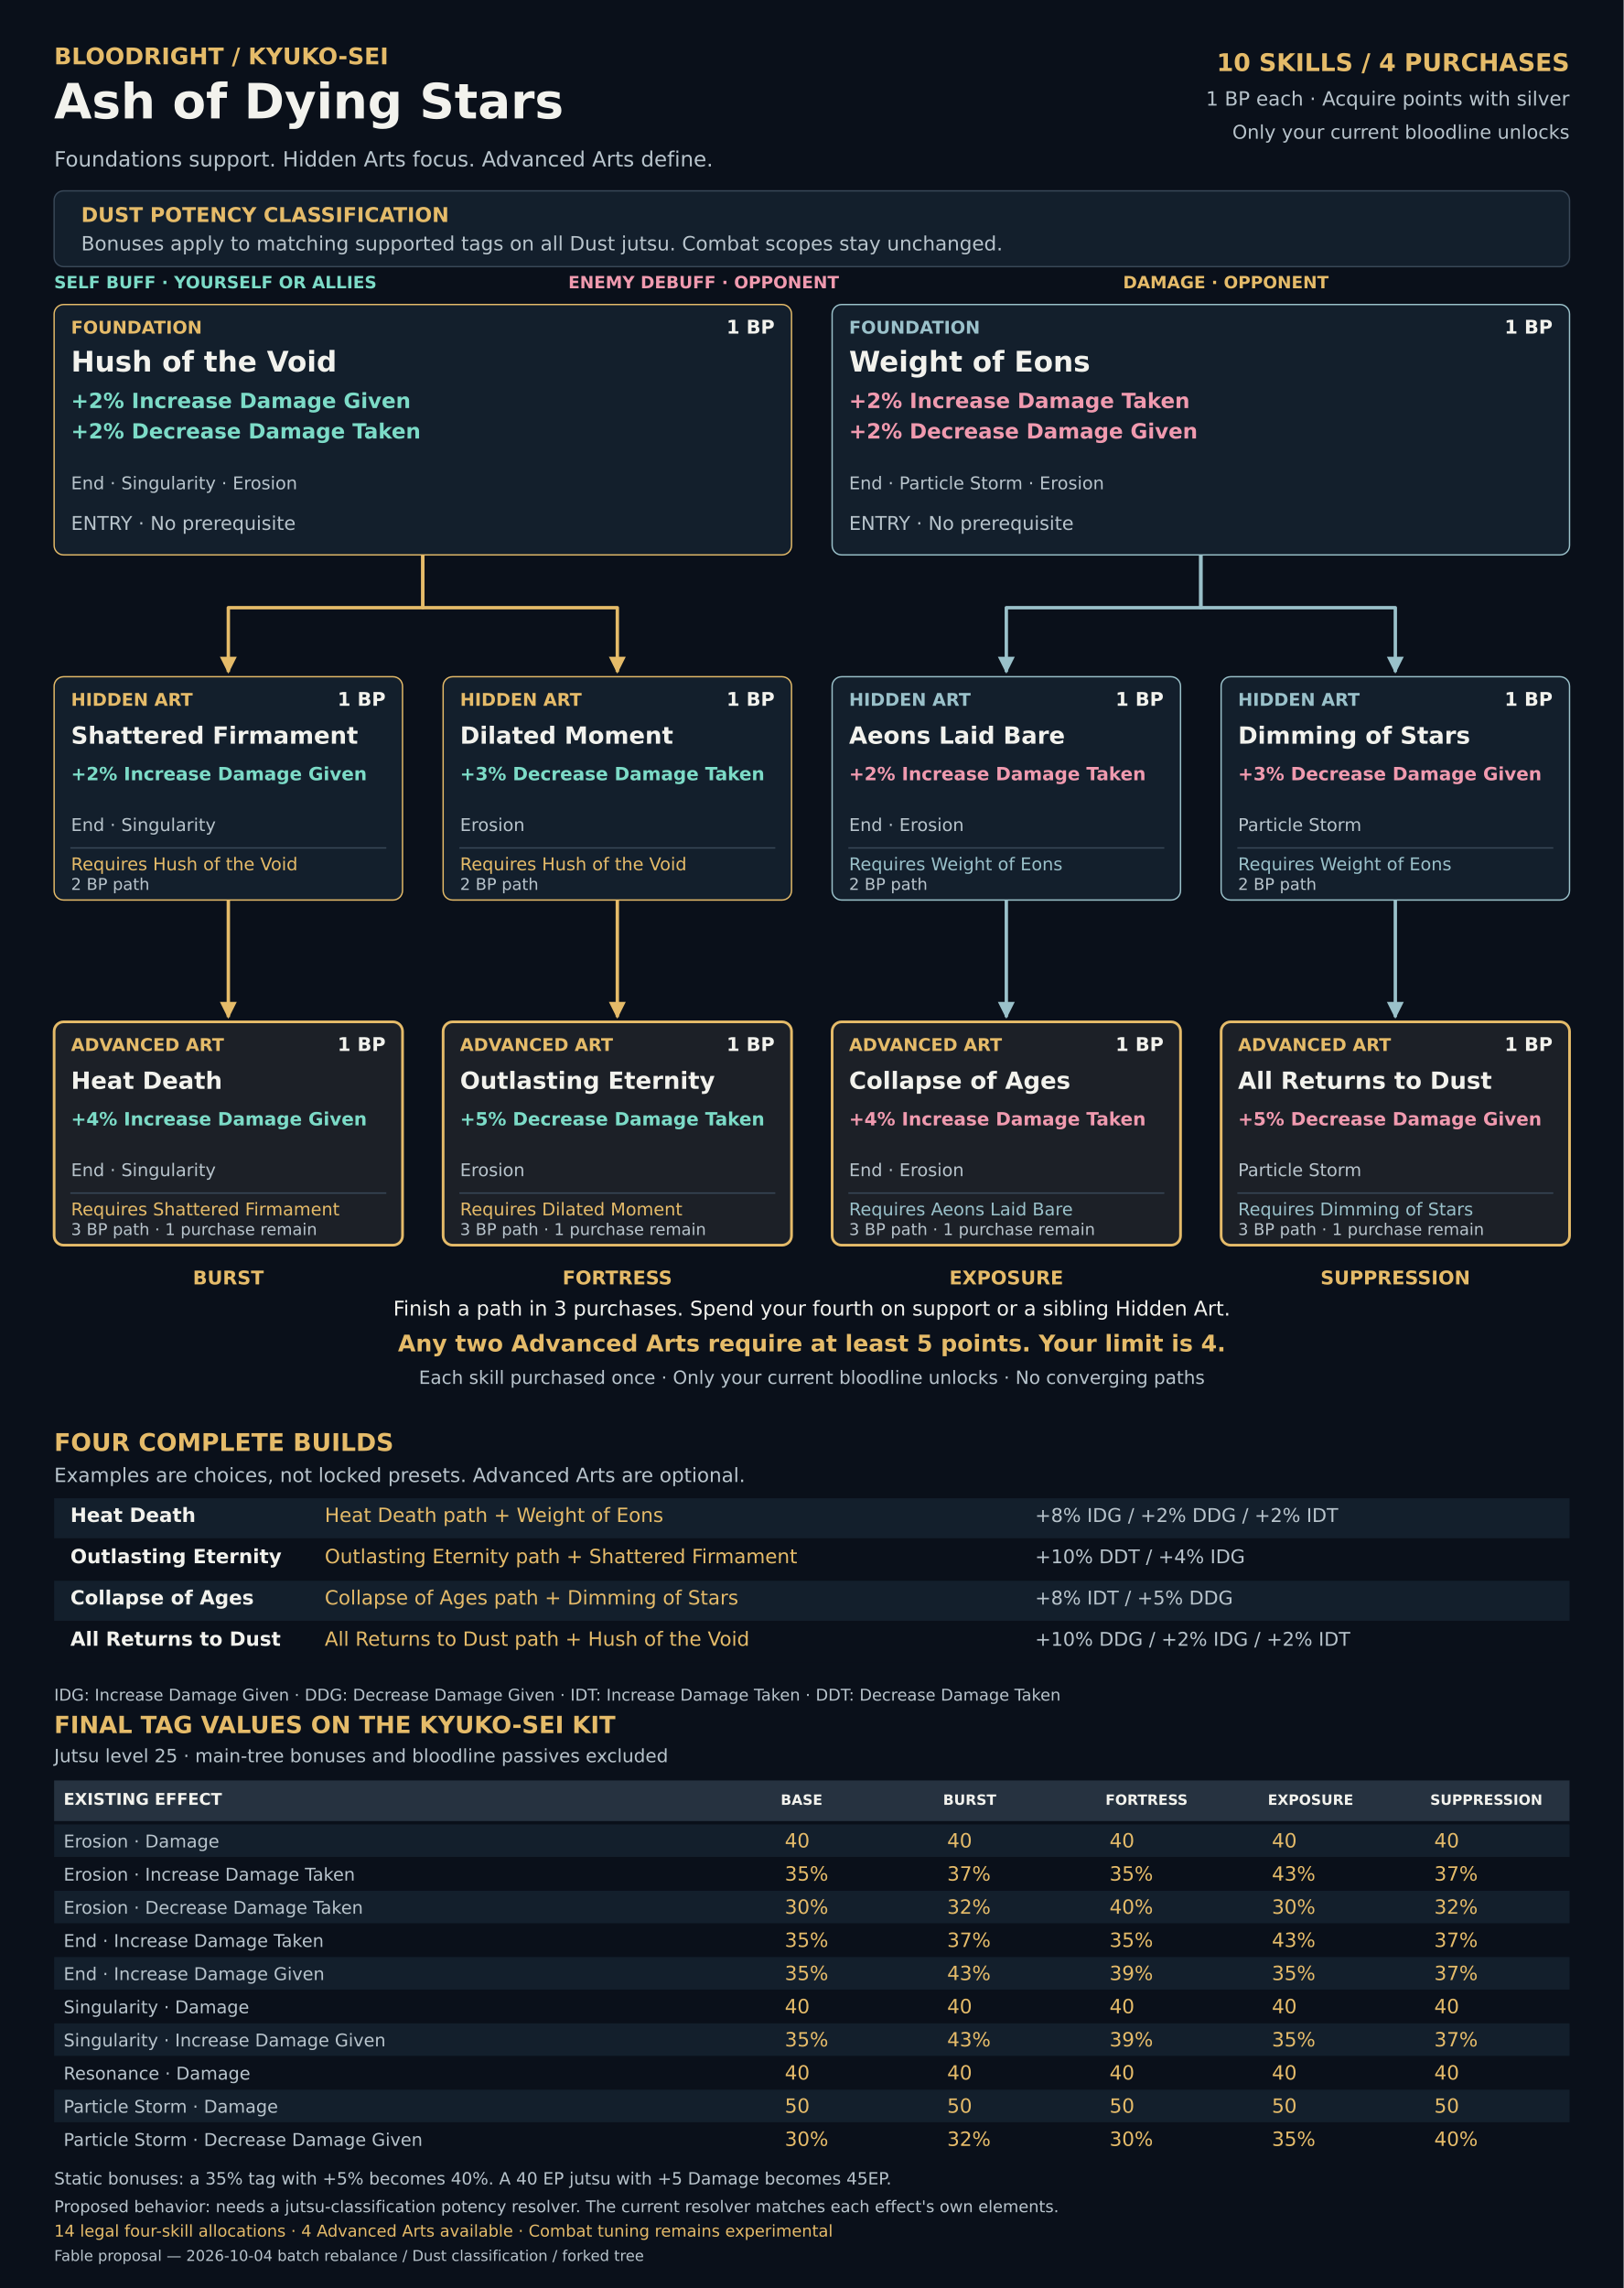
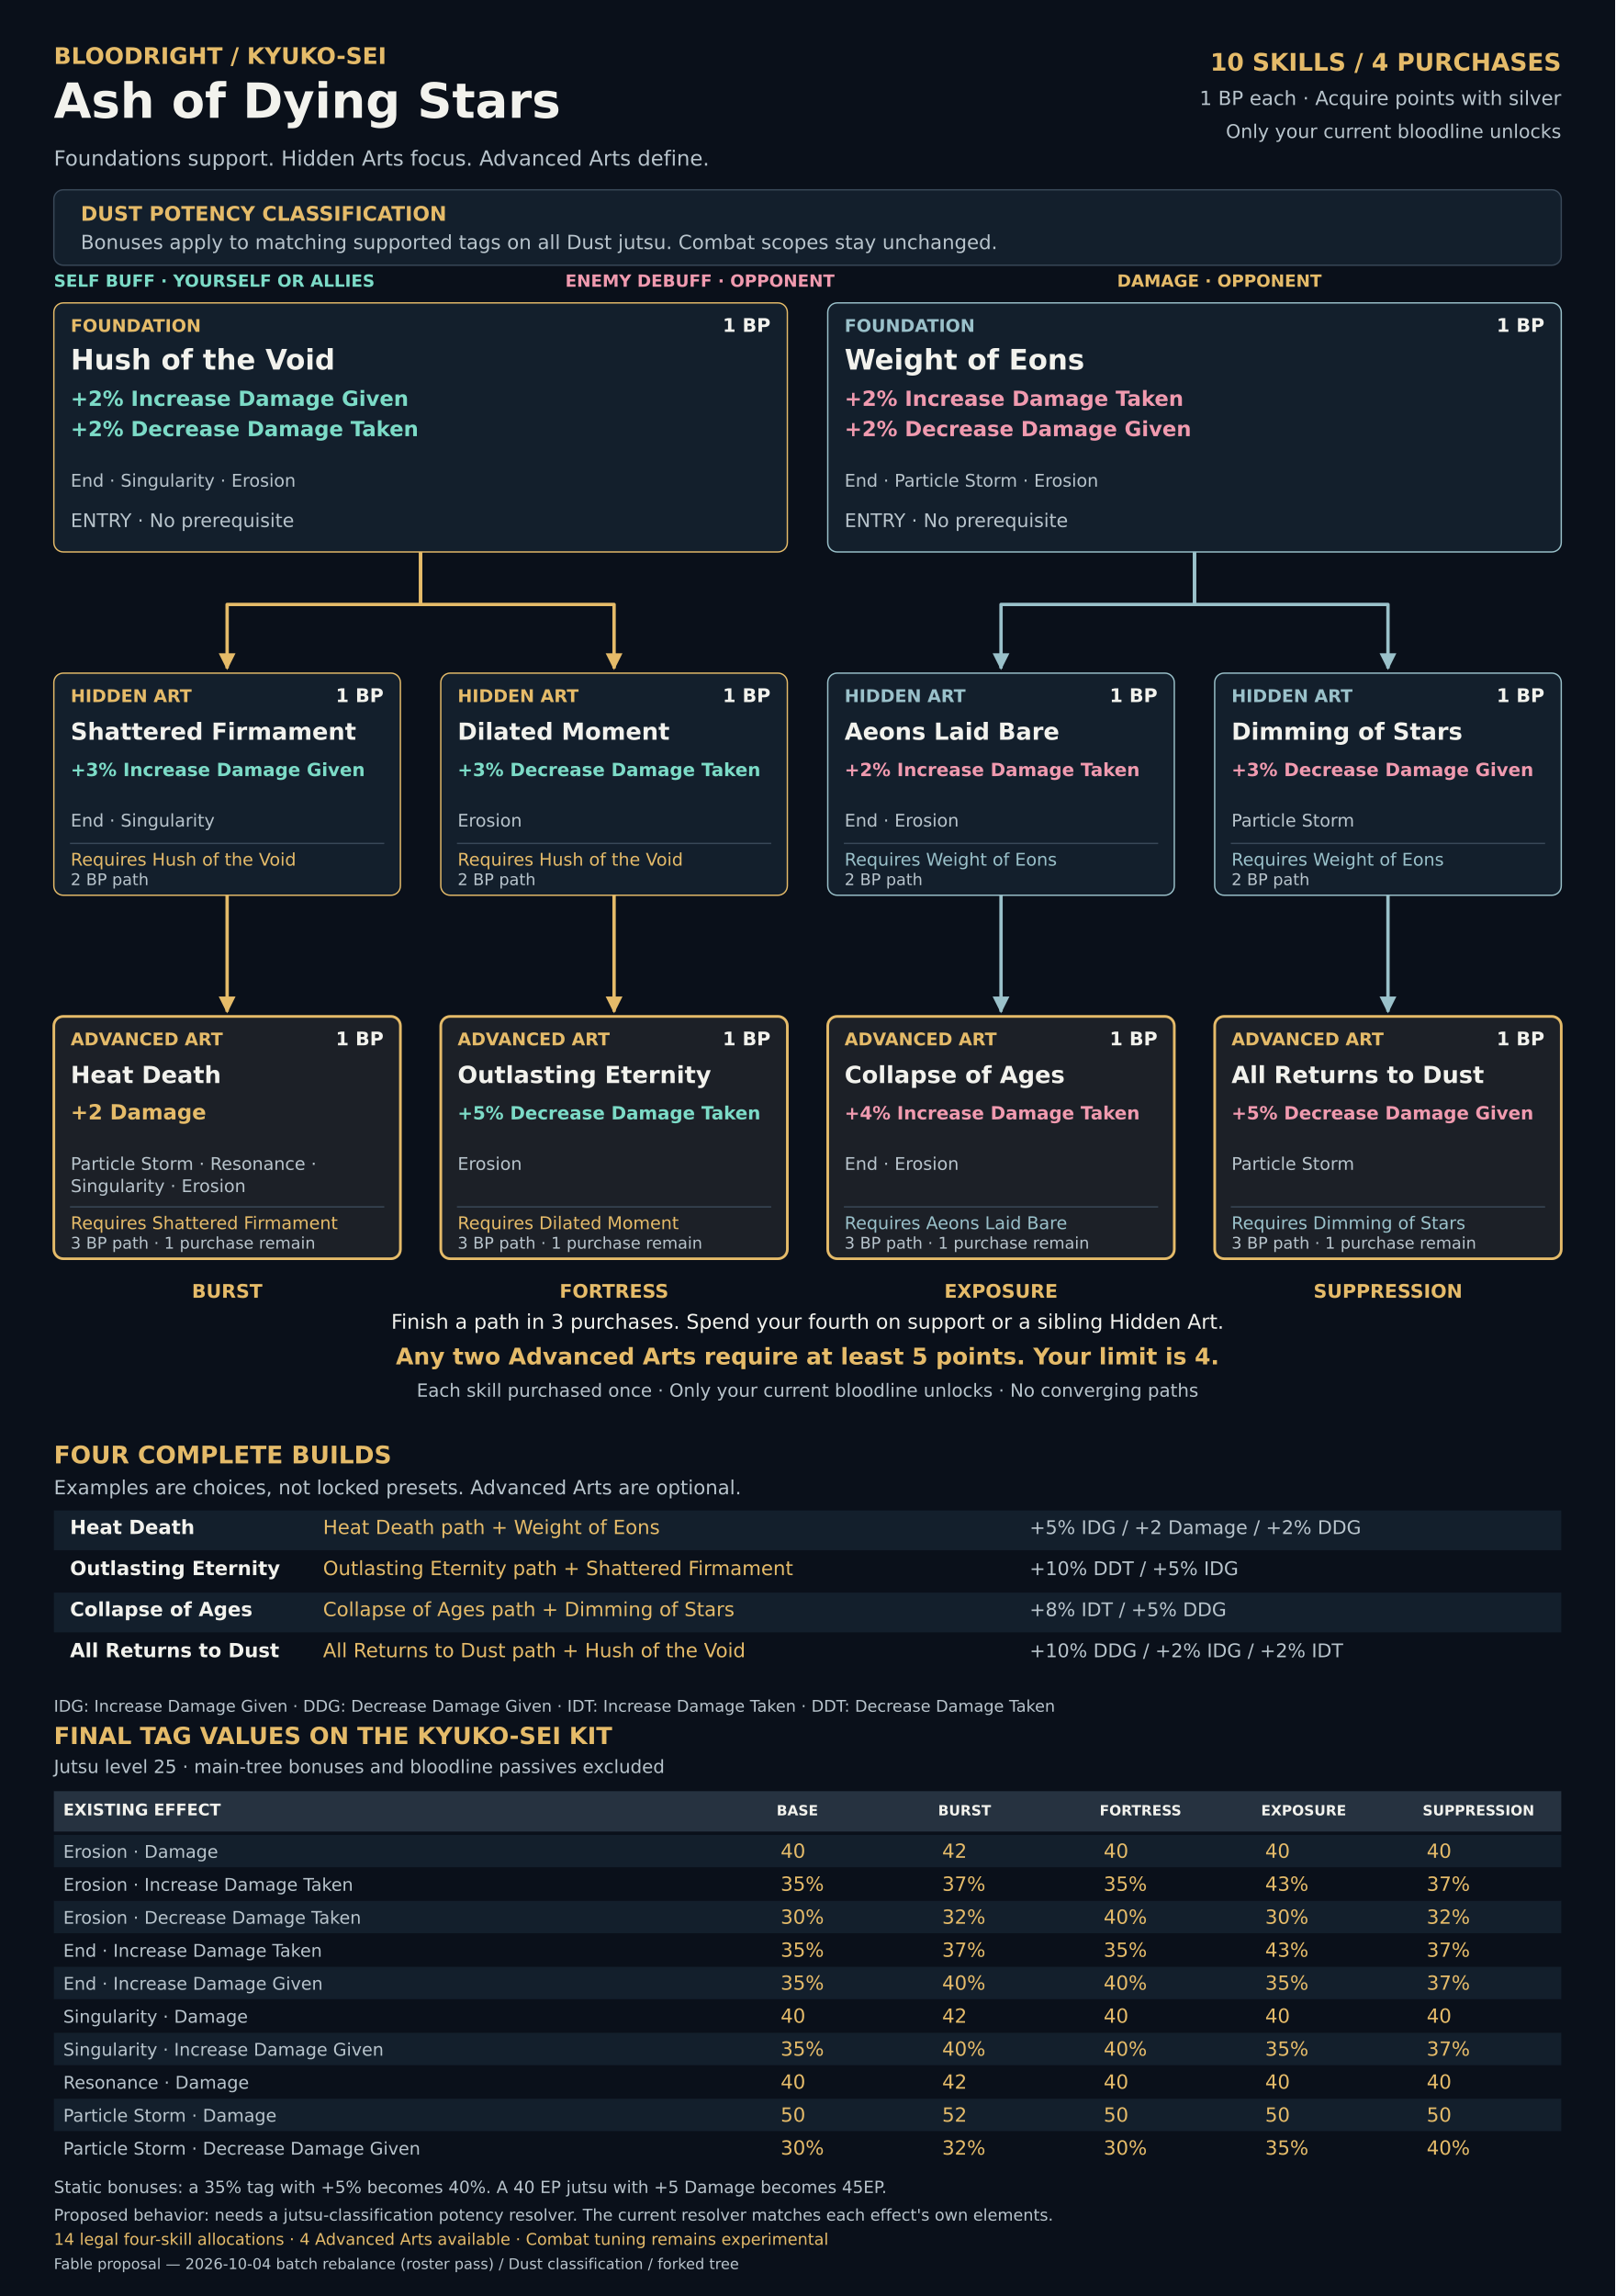
- <svg xmlns="http://www.w3.org/2000/svg" width="2400" height="3381" viewBox="0 0 2400 3381" role="img" aria-labelledby="title desc">
+ <svg xmlns="http://www.w3.org/2000/svg" width="2400" height="3411" viewBox="0 0 2400 3411" role="img" aria-labelledby="title desc">
  <defs>
    <marker id="arrow-0" viewBox="0 0 10 10" refX="9" refY="5" markerWidth="5" markerHeight="5" orient="auto">
      <path d="M0 0L10 5L0 10Z" fill="#e5bb69" />
    </marker>
    <marker id="arrow-1" viewBox="0 0 10 10" refX="9" refY="5" markerWidth="5" markerHeight="5" orient="auto">
      <path d="M0 0L10 5L0 10Z" fill="#9ac1ca" />
    </marker>
    <marker id="arrow-2" viewBox="0 0 10 10" refX="9" refY="5" markerWidth="5" markerHeight="5" orient="auto">
      <path d="M0 0L10 5L0 10Z" fill="#b8d98d" />
    </marker>
    <marker id="arrow-3" viewBox="0 0 10 10" refX="9" refY="5" markerWidth="5" markerHeight="5" orient="auto">
      <path d="M0 0L10 5L0 10Z" fill="#d9a6e0" />
    </marker>
  </defs>
  <g font-family="DejaVu Sans, sans-serif">
-     <rect x="0" y="0" width="2400" height="3381" rx="0" fill="#0a101a" />
+     <rect x="0" y="0" width="2400" height="3411" rx="0" fill="#0a101a" />
    <text x="80" y="95" font-size="34" font-weight="700" fill="#e5bb69" text-anchor="start">BLOODRIGHT / KYUKO-SEI</text>
    <text x="80" y="175" font-size="72" font-weight="700" fill="#f2f2ed" text-anchor="start">Ash of Dying Stars</text>
    <text x="80" y="246" font-size="31" font-weight="400" fill="#b8c4cc" text-anchor="start">Foundations support. Hidden Arts focus. Advanced Arts define.</text>
    <text x="2320" y="105" font-size="36" font-weight="700" fill="#e5bb69" text-anchor="end">10 SKILLS  /  4 PURCHASES</text>
    <text x="2320" y="156" font-size="29" font-weight="400" fill="#b8c4cc" text-anchor="end">1 BP each · Acquire points with silver</text>
    <text x="2320" y="205" font-size="28" font-weight="400" fill="#b8c4cc" text-anchor="end">Only your current bloodline unlocks</text>
    <rect x="80" y="282" width="2240" height="112" rx="14" fill="#131f2c" stroke="#394858" stroke-width="2" />
    <text x="120" y="328" font-size="30" font-weight="700" fill="#e5bb69" text-anchor="start">DUST POTENCY CLASSIFICATION</text>
    <text x="120" y="370" font-size="29" font-weight="400" fill="#b8c4cc" text-anchor="start">Bonuses apply to matching supported tags on all Dust jutsu. Combat scopes stay unchanged.</text>
    <text x="80" y="426" font-size="25" font-weight="700" fill="#7cdbc7" text-anchor="start">SELF BUFF · YOURSELF OR ALLIES</text>
    <text x="840" y="426" font-size="25" font-weight="700" fill="#f09aaf" text-anchor="start">ENEMY DEBUFF · OPPONENT</text>
    <text x="1660" y="426" font-size="25" font-weight="700" fill="#e5bb69" text-anchor="start">DAMAGE · OPPONENT</text>
    <path id="edge-02-03" data-from="02" data-to="03" d="M337.5 1330 V1503" fill="none" stroke="#e5bb69" stroke-width="5" stroke-linejoin="round" marker-end="url(#arrow-0)" />
    <path id="edge-07-08" data-from="07" data-to="08" d="M912.5 1330 V1503" fill="none" stroke="#e5bb69" stroke-width="5" stroke-linejoin="round" marker-end="url(#arrow-0)" />
    <path id="edge-06-02" data-from="06" data-to="02" d="M625 820 V898 H337.5 V993" fill="none" stroke="#e5bb69" stroke-width="5" stroke-linejoin="round" marker-end="url(#arrow-0)" />
    <path id="edge-06-07" data-from="06" data-to="07" d="M625 820 V898 H912.5 V993" fill="none" stroke="#e5bb69" stroke-width="5" stroke-linejoin="round" marker-end="url(#arrow-0)" />
    <path id="edge-04-05" data-from="04" data-to="05" d="M1487.5 1330 V1503" fill="none" stroke="#9ac1ca" stroke-width="5" stroke-linejoin="round" marker-end="url(#arrow-1)" />
    <path id="edge-09-10" data-from="09" data-to="10" d="M2062.5 1330 V1503" fill="none" stroke="#9ac1ca" stroke-width="5" stroke-linejoin="round" marker-end="url(#arrow-1)" />
    <path id="edge-01-04" data-from="01" data-to="04" d="M1775 820 V898 H1487.5 V993" fill="none" stroke="#9ac1ca" stroke-width="5" stroke-linejoin="round" marker-end="url(#arrow-1)" />
    <path id="edge-01-09" data-from="01" data-to="09" d="M1775 820 V898 H2062.5 V993" fill="none" stroke="#9ac1ca" stroke-width="5" stroke-linejoin="round" marker-end="url(#arrow-1)" />
    <g id="node-06" data-cost="1" data-prerequisites="" data-potency-classification="Dust">
      <rect x="80" y="450" width="1090" height="370" rx="14" fill="#131f2c" stroke="#e5bb69" stroke-width="2" />
      <text x="105.0" y="493" font-size="26" font-weight="700" fill="#e5bb69" text-anchor="start">FOUNDATION</text>
      <text x="1145.0" y="493" font-size="28" font-weight="700" fill="#f2f2ed" text-anchor="end">1 BP</text>
      <text x="105.0" y="549" font-size="42" font-weight="700" fill="#f2f2ed" text-anchor="start">Hush of the Void</text>
      <text x="105.0" y="603" font-size="31" font-weight="700" fill="#7cdbc7" text-anchor="start">+2% Increase Damage Given</text>
      <text x="105.0" y="648" font-size="31" font-weight="700" fill="#7cdbc7" text-anchor="start">+2% Decrease Damage Taken</text>
      <text x="105.0" y="723" font-size="26" font-weight="400" fill="#b8c4cc" text-anchor="start">End · Singularity · Erosion</text>
      <text x="105.0" y="783" font-size="28" font-weight="400" fill="#b8c4cc" text-anchor="start">ENTRY · No prerequisite</text>
    </g>
    <g id="node-01" data-cost="1" data-prerequisites="" data-potency-classification="Dust">
      <rect x="1230" y="450" width="1090" height="370" rx="14" fill="#131f2c" stroke="#9ac1ca" stroke-width="2" />
      <text x="1255.0" y="493" font-size="26" font-weight="700" fill="#9ac1ca" text-anchor="start">FOUNDATION</text>
      <text x="2295.0" y="493" font-size="28" font-weight="700" fill="#f2f2ed" text-anchor="end">1 BP</text>
      <text x="1255.0" y="549" font-size="42" font-weight="700" fill="#f2f2ed" text-anchor="start">Weight of Eons</text>
      <text x="1255.0" y="603" font-size="31" font-weight="700" fill="#f09aaf" text-anchor="start">+2% Increase Damage Taken</text>
      <text x="1255.0" y="648" font-size="31" font-weight="700" fill="#f09aaf" text-anchor="start">+2% Decrease Damage Given</text>
      <text x="1255.0" y="723" font-size="26" font-weight="400" fill="#b8c4cc" text-anchor="start">End · Particle Storm · Erosion</text>
      <text x="1255.0" y="783" font-size="28" font-weight="400" fill="#b8c4cc" text-anchor="start">ENTRY · No prerequisite</text>
    </g>
    <g id="node-02" data-cost="1" data-prerequisites="06" data-potency-classification="Dust">
      <rect x="80" y="1000" width="515" height="330" rx="14" fill="#131f2c" stroke="#e5bb69" stroke-width="2" />
      <text x="105.0" y="1043" font-size="26" font-weight="700" fill="#e5bb69" text-anchor="start">HIDDEN ART</text>
      <text x="570.0" y="1043" font-size="28" font-weight="700" fill="#f2f2ed" text-anchor="end">1 BP</text>
      <text x="105.0" y="1099" font-size="35" font-weight="700" fill="#f2f2ed" text-anchor="start">Shattered Firmament</text>
-       <text x="105.0" y="1153" font-size="27" font-weight="700" fill="#7cdbc7" text-anchor="start">+2% Increase Damage Given</text>
+       <text x="105.0" y="1153" font-size="27" font-weight="700" fill="#7cdbc7" text-anchor="start">+3% Increase Damage Given</text>
      <text x="105.0" y="1228" font-size="26" font-weight="400" fill="#b8c4cc" text-anchor="start">End · Singularity</text>
      <path d="M104 1253 L571 1253" fill="none" stroke="#394858" stroke-width="2" />
      <text x="105.0" y="1286" font-size="26" font-weight="400" fill="#e5bb69" text-anchor="start">Requires Hush of the Void</text>
      <text x="105.0" y="1315" font-size="24" font-weight="400" fill="#b8c4cc" text-anchor="start">2 BP path</text>
    </g>
    <g id="node-07" data-cost="1" data-prerequisites="06" data-potency-classification="Dust">
      <rect x="655" y="1000" width="515" height="330" rx="14" fill="#131f2c" stroke="#e5bb69" stroke-width="2" />
      <text x="680.0" y="1043" font-size="26" font-weight="700" fill="#e5bb69" text-anchor="start">HIDDEN ART</text>
      <text x="1145.0" y="1043" font-size="28" font-weight="700" fill="#f2f2ed" text-anchor="end">1 BP</text>
      <text x="680.0" y="1099" font-size="35" font-weight="700" fill="#f2f2ed" text-anchor="start">Dilated Moment</text>
      <text x="680.0" y="1153" font-size="27" font-weight="700" fill="#7cdbc7" text-anchor="start">+3% Decrease Damage Taken</text>
      <text x="680.0" y="1228" font-size="26" font-weight="400" fill="#b8c4cc" text-anchor="start">Erosion</text>
      <path d="M679 1253 L1146 1253" fill="none" stroke="#394858" stroke-width="2" />
      <text x="680.0" y="1286" font-size="26" font-weight="400" fill="#e5bb69" text-anchor="start">Requires Hush of the Void</text>
      <text x="680.0" y="1315" font-size="24" font-weight="400" fill="#b8c4cc" text-anchor="start">2 BP path</text>
    </g>
    <g id="node-04" data-cost="1" data-prerequisites="01" data-potency-classification="Dust">
      <rect x="1230" y="1000" width="515" height="330" rx="14" fill="#131f2c" stroke="#9ac1ca" stroke-width="2" />
      <text x="1255.0" y="1043" font-size="26" font-weight="700" fill="#9ac1ca" text-anchor="start">HIDDEN ART</text>
      <text x="1720.0" y="1043" font-size="28" font-weight="700" fill="#f2f2ed" text-anchor="end">1 BP</text>
      <text x="1255.0" y="1099" font-size="35" font-weight="700" fill="#f2f2ed" text-anchor="start">Aeons Laid Bare</text>
      <text x="1255.0" y="1153" font-size="27" font-weight="700" fill="#f09aaf" text-anchor="start">+2% Increase Damage Taken</text>
      <text x="1255.0" y="1228" font-size="26" font-weight="400" fill="#b8c4cc" text-anchor="start">End · Erosion</text>
      <path d="M1254 1253 L1721 1253" fill="none" stroke="#394858" stroke-width="2" />
      <text x="1255.0" y="1286" font-size="26" font-weight="400" fill="#9ac1ca" text-anchor="start">Requires Weight of Eons</text>
      <text x="1255.0" y="1315" font-size="24" font-weight="400" fill="#b8c4cc" text-anchor="start">2 BP path</text>
    </g>
    <g id="node-09" data-cost="1" data-prerequisites="01" data-potency-classification="Dust">
      <rect x="1805" y="1000" width="515" height="330" rx="14" fill="#131f2c" stroke="#9ac1ca" stroke-width="2" />
      <text x="1830.0" y="1043" font-size="26" font-weight="700" fill="#9ac1ca" text-anchor="start">HIDDEN ART</text>
      <text x="2295.0" y="1043" font-size="28" font-weight="700" fill="#f2f2ed" text-anchor="end">1 BP</text>
      <text x="1830.0" y="1099" font-size="35" font-weight="700" fill="#f2f2ed" text-anchor="start">Dimming of Stars</text>
      <text x="1830.0" y="1153" font-size="27" font-weight="700" fill="#f09aaf" text-anchor="start">+3% Decrease Damage Given</text>
      <text x="1830.0" y="1228" font-size="26" font-weight="400" fill="#b8c4cc" text-anchor="start">Particle Storm</text>
      <path d="M1829 1253 L2296 1253" fill="none" stroke="#394858" stroke-width="2" />
      <text x="1830.0" y="1286" font-size="26" font-weight="400" fill="#9ac1ca" text-anchor="start">Requires Weight of Eons</text>
      <text x="1830.0" y="1315" font-size="24" font-weight="400" fill="#b8c4cc" text-anchor="start">2 BP path</text>
    </g>
    <g id="node-03" data-cost="1" data-prerequisites="02" data-potency-classification="Dust">
-       <rect x="80" y="1510" width="515" height="330" rx="14" fill="#1c2027" stroke="#e5bb69" stroke-width="4" />
+       <rect x="80" y="1510" width="515" height="360" rx="14" fill="#1c2027" stroke="#e5bb69" stroke-width="4" />
      <text x="105.0" y="1553" font-size="26" font-weight="700" fill="#e5bb69" text-anchor="start">ADVANCED ART</text>
      <text x="570.0" y="1553" font-size="28" font-weight="700" fill="#f2f2ed" text-anchor="end">1 BP</text>
      <text x="105.0" y="1609" font-size="35" font-weight="700" fill="#f2f2ed" text-anchor="start">Heat Death</text>
-       <text x="105.0" y="1663" font-size="27" font-weight="700" fill="#7cdbc7" text-anchor="start">+4% Increase Damage Given</text>
-       <text x="105.0" y="1738" font-size="26" font-weight="400" fill="#b8c4cc" text-anchor="start">End · Singularity</text>
-       <path d="M104 1763 L571 1763" fill="none" stroke="#394858" stroke-width="2" />
-       <text x="105.0" y="1796" font-size="26" font-weight="400" fill="#e5bb69" text-anchor="start">Requires Shattered Firmament</text>
-       <text x="105.0" y="1825" font-size="24" font-weight="400" fill="#b8c4cc" text-anchor="start">3 BP path · 1 purchase remain</text>
+       <text x="105.0" y="1663" font-size="31" font-weight="700" fill="#e5bb69" text-anchor="start">+2 Damage</text>
+       <text x="105.0" y="1738" font-size="26" font-weight="400" fill="#b8c4cc" text-anchor="start">Particle Storm · Resonance ·</text>
+       <text x="105.0" y="1771" font-size="26" font-weight="400" fill="#b8c4cc" text-anchor="start">Singularity · Erosion</text>
+       <path d="M104 1793 L571 1793" fill="none" stroke="#394858" stroke-width="2" />
+       <text x="105.0" y="1826" font-size="26" font-weight="400" fill="#e5bb69" text-anchor="start">Requires Shattered Firmament</text>
+       <text x="105.0" y="1855" font-size="24" font-weight="400" fill="#b8c4cc" text-anchor="start">3 BP path · 1 purchase remain</text>
    </g>
    <g id="node-08" data-cost="1" data-prerequisites="07" data-potency-classification="Dust">
-       <rect x="655" y="1510" width="515" height="330" rx="14" fill="#1c2027" stroke="#e5bb69" stroke-width="4" />
+       <rect x="655" y="1510" width="515" height="360" rx="14" fill="#1c2027" stroke="#e5bb69" stroke-width="4" />
      <text x="680.0" y="1553" font-size="26" font-weight="700" fill="#e5bb69" text-anchor="start">ADVANCED ART</text>
      <text x="1145.0" y="1553" font-size="28" font-weight="700" fill="#f2f2ed" text-anchor="end">1 BP</text>
      <text x="680.0" y="1609" font-size="35" font-weight="700" fill="#f2f2ed" text-anchor="start">Outlasting Eternity</text>
      <text x="680.0" y="1663" font-size="27" font-weight="700" fill="#7cdbc7" text-anchor="start">+5% Decrease Damage Taken</text>
      <text x="680.0" y="1738" font-size="26" font-weight="400" fill="#b8c4cc" text-anchor="start">Erosion</text>
-       <path d="M679 1763 L1146 1763" fill="none" stroke="#394858" stroke-width="2" />
-       <text x="680.0" y="1796" font-size="26" font-weight="400" fill="#e5bb69" text-anchor="start">Requires Dilated Moment</text>
-       <text x="680.0" y="1825" font-size="24" font-weight="400" fill="#b8c4cc" text-anchor="start">3 BP path · 1 purchase remain</text>
+       <path d="M679 1793 L1146 1793" fill="none" stroke="#394858" stroke-width="2" />
+       <text x="680.0" y="1826" font-size="26" font-weight="400" fill="#e5bb69" text-anchor="start">Requires Dilated Moment</text>
+       <text x="680.0" y="1855" font-size="24" font-weight="400" fill="#b8c4cc" text-anchor="start">3 BP path · 1 purchase remain</text>
    </g>
    <g id="node-05" data-cost="1" data-prerequisites="04" data-potency-classification="Dust">
-       <rect x="1230" y="1510" width="515" height="330" rx="14" fill="#1c2027" stroke="#e5bb69" stroke-width="4" />
+       <rect x="1230" y="1510" width="515" height="360" rx="14" fill="#1c2027" stroke="#e5bb69" stroke-width="4" />
      <text x="1255.0" y="1553" font-size="26" font-weight="700" fill="#e5bb69" text-anchor="start">ADVANCED ART</text>
      <text x="1720.0" y="1553" font-size="28" font-weight="700" fill="#f2f2ed" text-anchor="end">1 BP</text>
      <text x="1255.0" y="1609" font-size="35" font-weight="700" fill="#f2f2ed" text-anchor="start">Collapse of Ages</text>
      <text x="1255.0" y="1663" font-size="27" font-weight="700" fill="#f09aaf" text-anchor="start">+4% Increase Damage Taken</text>
      <text x="1255.0" y="1738" font-size="26" font-weight="400" fill="#b8c4cc" text-anchor="start">End · Erosion</text>
-       <path d="M1254 1763 L1721 1763" fill="none" stroke="#394858" stroke-width="2" />
-       <text x="1255.0" y="1796" font-size="26" font-weight="400" fill="#9ac1ca" text-anchor="start">Requires Aeons Laid Bare</text>
-       <text x="1255.0" y="1825" font-size="24" font-weight="400" fill="#b8c4cc" text-anchor="start">3 BP path · 1 purchase remain</text>
+       <path d="M1254 1793 L1721 1793" fill="none" stroke="#394858" stroke-width="2" />
+       <text x="1255.0" y="1826" font-size="26" font-weight="400" fill="#9ac1ca" text-anchor="start">Requires Aeons Laid Bare</text>
+       <text x="1255.0" y="1855" font-size="24" font-weight="400" fill="#b8c4cc" text-anchor="start">3 BP path · 1 purchase remain</text>
    </g>
    <g id="node-10" data-cost="1" data-prerequisites="09" data-potency-classification="Dust">
-       <rect x="1805" y="1510" width="515" height="330" rx="14" fill="#1c2027" stroke="#e5bb69" stroke-width="4" />
+       <rect x="1805" y="1510" width="515" height="360" rx="14" fill="#1c2027" stroke="#e5bb69" stroke-width="4" />
      <text x="1830.0" y="1553" font-size="26" font-weight="700" fill="#e5bb69" text-anchor="start">ADVANCED ART</text>
      <text x="2295.0" y="1553" font-size="28" font-weight="700" fill="#f2f2ed" text-anchor="end">1 BP</text>
      <text x="1830.0" y="1609" font-size="35" font-weight="700" fill="#f2f2ed" text-anchor="start">All Returns to Dust</text>
      <text x="1830.0" y="1663" font-size="27" font-weight="700" fill="#f09aaf" text-anchor="start">+5% Decrease Damage Given</text>
      <text x="1830.0" y="1738" font-size="26" font-weight="400" fill="#b8c4cc" text-anchor="start">Particle Storm</text>
-       <path d="M1829 1763 L2296 1763" fill="none" stroke="#394858" stroke-width="2" />
-       <text x="1830.0" y="1796" font-size="26" font-weight="400" fill="#9ac1ca" text-anchor="start">Requires Dimming of Stars</text>
-       <text x="1830.0" y="1825" font-size="24" font-weight="400" fill="#b8c4cc" text-anchor="start">3 BP path · 1 purchase remain</text>
-     </g>
-     <text x="337.5" y="1898" font-size="28" font-weight="700" fill="#e5bb69" text-anchor="middle">BURST</text>
-     <text x="912.5" y="1898" font-size="28" font-weight="700" fill="#e5bb69" text-anchor="middle">FORTRESS</text>
-     <text x="1487.5" y="1898" font-size="28" font-weight="700" fill="#e5bb69" text-anchor="middle">EXPOSURE</text>
-     <text x="2062.5" y="1898" font-size="28" font-weight="700" fill="#e5bb69" text-anchor="middle">SUPPRESSION</text>
-     <text x="1200.0" y="1944" font-size="30" font-weight="400" fill="#f2f2ed" text-anchor="middle">Finish a path in 3 purchases. Spend your fourth on support or a sibling Hidden Art.</text>
-     <text x="1200.0" y="1997" font-size="34" font-weight="700" fill="#e5bb69" text-anchor="middle">Any two Advanced Arts require at least 5 points. Your limit is 4.</text>
-     <text x="1200.0" y="2045" font-size="27" font-weight="400" fill="#b8c4cc" text-anchor="middle">Each skill purchased once · Only your current bloodline unlocks · No converging paths</text>
-     <text x="80" y="2144" font-size="36" font-weight="700" fill="#e5bb69" text-anchor="start">FOUR COMPLETE BUILDS</text>
-     <text x="80" y="2190" font-size="29" font-weight="400" fill="#b8c4cc" text-anchor="start">Examples are choices, not locked presets. Advanced Arts are optional.</text>
-     <rect x="80" y="2214" width="2240" height="59" rx="0" fill="#131f2c" />
-     <text x="104" y="2249" font-size="29" font-weight="700" fill="#f2f2ed" text-anchor="start">Heat Death</text>
-     <text x="480" y="2249" font-size="29" font-weight="400" fill="#e5bb69" text-anchor="start">Heat Death path + Weight of Eons</text>
-     <text x="1530" y="2249" font-size="28" font-weight="400" fill="#b8c4cc" text-anchor="start">+8% IDG / +2% DDG / +2% IDT</text>
-     <rect x="80" y="2275" width="2240" height="59" rx="0" fill="#0a101a" />
-     <text x="104" y="2310" font-size="29" font-weight="700" fill="#f2f2ed" text-anchor="start">Outlasting Eternity</text>
-     <text x="480" y="2310" font-size="29" font-weight="400" fill="#e5bb69" text-anchor="start">Outlasting Eternity path + Shattered Firmament</text>
-     <text x="1530" y="2310" font-size="28" font-weight="400" fill="#b8c4cc" text-anchor="start">+10% DDT / +4% IDG</text>
-     <rect x="80" y="2336" width="2240" height="59" rx="0" fill="#131f2c" />
-     <text x="104" y="2371" font-size="29" font-weight="700" fill="#f2f2ed" text-anchor="start">Collapse of Ages</text>
-     <text x="480" y="2371" font-size="29" font-weight="400" fill="#e5bb69" text-anchor="start">Collapse of Ages path + Dimming of Stars</text>
-     <text x="1530" y="2371" font-size="28" font-weight="400" fill="#b8c4cc" text-anchor="start">+8% IDT / +5% DDG</text>
-     <rect x="80" y="2397" width="2240" height="59" rx="0" fill="#0a101a" />
-     <text x="104" y="2432" font-size="29" font-weight="700" fill="#f2f2ed" text-anchor="start">All Returns to Dust</text>
-     <text x="480" y="2432" font-size="29" font-weight="400" fill="#e5bb69" text-anchor="start">All Returns to Dust path + Hush of the Void</text>
-     <text x="1530" y="2432" font-size="28" font-weight="400" fill="#b8c4cc" text-anchor="start">+10% DDG / +2% IDG / +2% IDT</text>
-     <text x="80" y="2513" font-size="24" font-weight="400" fill="#b8c4cc" text-anchor="start">IDG: Increase Damage Given · DDG: Decrease Damage Given · IDT: Increase Damage Taken · DDT: Decrease Damage Taken</text>
-     <text x="80" y="2561" font-size="35" font-weight="700" fill="#e5bb69" text-anchor="start">FINAL TAG VALUES ON THE KYUKO-SEI KIT</text>
-     <text x="80" y="2604" font-size="27" font-weight="400" fill="#b8c4cc" text-anchor="start">Jutsu level 25 · main-tree bonuses and bloodline passives excluded</text>
-     <rect x="80" y="2631" width="2240" height="60" rx="0" fill="#263240" />
-     <text x="94" y="2667" font-size="24" font-weight="700" fill="#f2f2ed" text-anchor="start">EXISTING EFFECT</text>
-     <text x="1154.0" y="2667" font-size="21" font-weight="700" fill="#f2f2ed" text-anchor="start">BASE</text>
-     <text x="1394.0" y="2667" font-size="21" font-weight="700" fill="#f2f2ed" text-anchor="start">BURST</text>
-     <text x="1634.0" y="2667" font-size="21" font-weight="700" fill="#f2f2ed" text-anchor="start">FORTRESS</text>
-     <text x="1874.0" y="2667" font-size="21" font-weight="700" fill="#f2f2ed" text-anchor="start">EXPOSURE</text>
-     <text x="2114.0" y="2667" font-size="21" font-weight="700" fill="#f2f2ed" text-anchor="start">SUPPRESSION</text>
-     <rect x="80" y="2696" width="2240" height="48" rx="0" fill="#131f2c" />
-     <text x="94" y="2730" font-size="26" font-weight="400" fill="#b8c4cc" text-anchor="start">Erosion · Damage</text>
-     <text x="1160.0" y="2730" font-size="29" font-weight="400" fill="#e5bb69" text-anchor="start">40</text>
-     <text x="1400.0" y="2730" font-size="29" font-weight="400" fill="#e5bb69" text-anchor="start">40</text>
-     <text x="1640.0" y="2730" font-size="29" font-weight="400" fill="#e5bb69" text-anchor="start">40</text>
-     <text x="1880.0" y="2730" font-size="29" font-weight="400" fill="#e5bb69" text-anchor="start">40</text>
-     <text x="2120.0" y="2730" font-size="29" font-weight="400" fill="#e5bb69" text-anchor="start">40</text>
-     <text x="94" y="2779" font-size="26" font-weight="400" fill="#b8c4cc" text-anchor="start">Erosion · Increase Damage Taken</text>
-     <text x="1160.0" y="2779" font-size="29" font-weight="400" fill="#e5bb69" text-anchor="start">35%</text>
-     <text x="1400.0" y="2779" font-size="29" font-weight="400" fill="#e5bb69" text-anchor="start">37%</text>
-     <text x="1640.0" y="2779" font-size="29" font-weight="400" fill="#e5bb69" text-anchor="start">35%</text>
-     <text x="1880.0" y="2779" font-size="29" font-weight="400" fill="#e5bb69" text-anchor="start">43%</text>
-     <text x="2120.0" y="2779" font-size="29" font-weight="400" fill="#e5bb69" text-anchor="start">37%</text>
-     <rect x="80" y="2794" width="2240" height="48" rx="0" fill="#131f2c" />
-     <text x="94" y="2828" font-size="26" font-weight="400" fill="#b8c4cc" text-anchor="start">Erosion · Decrease Damage Taken</text>
-     <text x="1160.0" y="2828" font-size="29" font-weight="400" fill="#e5bb69" text-anchor="start">30%</text>
-     <text x="1400.0" y="2828" font-size="29" font-weight="400" fill="#e5bb69" text-anchor="start">32%</text>
-     <text x="1640.0" y="2828" font-size="29" font-weight="400" fill="#e5bb69" text-anchor="start">40%</text>
-     <text x="1880.0" y="2828" font-size="29" font-weight="400" fill="#e5bb69" text-anchor="start">30%</text>
-     <text x="2120.0" y="2828" font-size="29" font-weight="400" fill="#e5bb69" text-anchor="start">32%</text>
-     <text x="94" y="2877" font-size="26" font-weight="400" fill="#b8c4cc" text-anchor="start">End · Increase Damage Taken</text>
-     <text x="1160.0" y="2877" font-size="29" font-weight="400" fill="#e5bb69" text-anchor="start">35%</text>
-     <text x="1400.0" y="2877" font-size="29" font-weight="400" fill="#e5bb69" text-anchor="start">37%</text>
-     <text x="1640.0" y="2877" font-size="29" font-weight="400" fill="#e5bb69" text-anchor="start">35%</text>
-     <text x="1880.0" y="2877" font-size="29" font-weight="400" fill="#e5bb69" text-anchor="start">43%</text>
-     <text x="2120.0" y="2877" font-size="29" font-weight="400" fill="#e5bb69" text-anchor="start">37%</text>
-     <rect x="80" y="2892" width="2240" height="48" rx="0" fill="#131f2c" />
-     <text x="94" y="2926" font-size="26" font-weight="400" fill="#b8c4cc" text-anchor="start">End · Increase Damage Given</text>
-     <text x="1160.0" y="2926" font-size="29" font-weight="400" fill="#e5bb69" text-anchor="start">35%</text>
-     <text x="1400.0" y="2926" font-size="29" font-weight="400" fill="#e5bb69" text-anchor="start">43%</text>
-     <text x="1640.0" y="2926" font-size="29" font-weight="400" fill="#e5bb69" text-anchor="start">39%</text>
-     <text x="1880.0" y="2926" font-size="29" font-weight="400" fill="#e5bb69" text-anchor="start">35%</text>
-     <text x="2120.0" y="2926" font-size="29" font-weight="400" fill="#e5bb69" text-anchor="start">37%</text>
-     <text x="94" y="2975" font-size="26" font-weight="400" fill="#b8c4cc" text-anchor="start">Singularity · Damage</text>
-     <text x="1160.0" y="2975" font-size="29" font-weight="400" fill="#e5bb69" text-anchor="start">40</text>
-     <text x="1400.0" y="2975" font-size="29" font-weight="400" fill="#e5bb69" text-anchor="start">40</text>
-     <text x="1640.0" y="2975" font-size="29" font-weight="400" fill="#e5bb69" text-anchor="start">40</text>
-     <text x="1880.0" y="2975" font-size="29" font-weight="400" fill="#e5bb69" text-anchor="start">40</text>
-     <text x="2120.0" y="2975" font-size="29" font-weight="400" fill="#e5bb69" text-anchor="start">40</text>
-     <rect x="80" y="2990" width="2240" height="48" rx="0" fill="#131f2c" />
-     <text x="94" y="3024" font-size="26" font-weight="400" fill="#b8c4cc" text-anchor="start">Singularity · Increase Damage Given</text>
-     <text x="1160.0" y="3024" font-size="29" font-weight="400" fill="#e5bb69" text-anchor="start">35%</text>
-     <text x="1400.0" y="3024" font-size="29" font-weight="400" fill="#e5bb69" text-anchor="start">43%</text>
-     <text x="1640.0" y="3024" font-size="29" font-weight="400" fill="#e5bb69" text-anchor="start">39%</text>
-     <text x="1880.0" y="3024" font-size="29" font-weight="400" fill="#e5bb69" text-anchor="start">35%</text>
-     <text x="2120.0" y="3024" font-size="29" font-weight="400" fill="#e5bb69" text-anchor="start">37%</text>
-     <text x="94" y="3073" font-size="26" font-weight="400" fill="#b8c4cc" text-anchor="start">Resonance · Damage</text>
-     <text x="1160.0" y="3073" font-size="29" font-weight="400" fill="#e5bb69" text-anchor="start">40</text>
-     <text x="1400.0" y="3073" font-size="29" font-weight="400" fill="#e5bb69" text-anchor="start">40</text>
-     <text x="1640.0" y="3073" font-size="29" font-weight="400" fill="#e5bb69" text-anchor="start">40</text>
-     <text x="1880.0" y="3073" font-size="29" font-weight="400" fill="#e5bb69" text-anchor="start">40</text>
-     <text x="2120.0" y="3073" font-size="29" font-weight="400" fill="#e5bb69" text-anchor="start">40</text>
-     <rect x="80" y="3088" width="2240" height="48" rx="0" fill="#131f2c" />
-     <text x="94" y="3122" font-size="26" font-weight="400" fill="#b8c4cc" text-anchor="start">Particle Storm · Damage</text>
-     <text x="1160.0" y="3122" font-size="29" font-weight="400" fill="#e5bb69" text-anchor="start">50</text>
-     <text x="1400.0" y="3122" font-size="29" font-weight="400" fill="#e5bb69" text-anchor="start">50</text>
-     <text x="1640.0" y="3122" font-size="29" font-weight="400" fill="#e5bb69" text-anchor="start">50</text>
-     <text x="1880.0" y="3122" font-size="29" font-weight="400" fill="#e5bb69" text-anchor="start">50</text>
-     <text x="2120.0" y="3122" font-size="29" font-weight="400" fill="#e5bb69" text-anchor="start">50</text>
-     <text x="94" y="3171" font-size="26" font-weight="400" fill="#b8c4cc" text-anchor="start">Particle Storm · Decrease Damage Given</text>
-     <text x="1160.0" y="3171" font-size="29" font-weight="400" fill="#e5bb69" text-anchor="start">30%</text>
-     <text x="1400.0" y="3171" font-size="29" font-weight="400" fill="#e5bb69" text-anchor="start">32%</text>
-     <text x="1640.0" y="3171" font-size="29" font-weight="400" fill="#e5bb69" text-anchor="start">30%</text>
-     <text x="1880.0" y="3171" font-size="29" font-weight="400" fill="#e5bb69" text-anchor="start">35%</text>
-     <text x="2120.0" y="3171" font-size="29" font-weight="400" fill="#e5bb69" text-anchor="start">40%</text>
-     <text x="80" y="3228" font-size="25" font-weight="400" fill="#b8c4cc" text-anchor="start">Static bonuses: a 35% tag with +5% becomes 40%. A 40 EP jutsu with +5 Damage becomes 45EP.</text>
-     <text x="80" y="3269" font-size="24" font-weight="400" fill="#b8c4cc" text-anchor="start">Proposed behavior: needs a jutsu-classification potency resolver. The current resolver matches each effect's own elements.</text>
-     <text x="80" y="3305" font-size="24" font-weight="400" fill="#e5bb69" text-anchor="start">14 legal four-skill allocations · 4 Advanced Arts available · Combat tuning remains experimental</text>
-     <text x="80" y="3341" font-size="22" font-weight="400" fill="#b8c4cc" text-anchor="start">Fable proposal — 2026-10-04 batch rebalance / Dust classification / forked tree</text>
+       <path d="M1829 1793 L2296 1793" fill="none" stroke="#394858" stroke-width="2" />
+       <text x="1830.0" y="1826" font-size="26" font-weight="400" fill="#9ac1ca" text-anchor="start">Requires Dimming of Stars</text>
+       <text x="1830.0" y="1855" font-size="24" font-weight="400" fill="#b8c4cc" text-anchor="start">3 BP path · 1 purchase remain</text>
+     </g>
+     <text x="337.5" y="1928" font-size="28" font-weight="700" fill="#e5bb69" text-anchor="middle">BURST</text>
+     <text x="912.5" y="1928" font-size="28" font-weight="700" fill="#e5bb69" text-anchor="middle">FORTRESS</text>
+     <text x="1487.5" y="1928" font-size="28" font-weight="700" fill="#e5bb69" text-anchor="middle">EXPOSURE</text>
+     <text x="2062.5" y="1928" font-size="28" font-weight="700" fill="#e5bb69" text-anchor="middle">SUPPRESSION</text>
+     <text x="1200.0" y="1974" font-size="30" font-weight="400" fill="#f2f2ed" text-anchor="middle">Finish a path in 3 purchases. Spend your fourth on support or a sibling Hidden Art.</text>
+     <text x="1200.0" y="2027" font-size="34" font-weight="700" fill="#e5bb69" text-anchor="middle">Any two Advanced Arts require at least 5 points. Your limit is 4.</text>
+     <text x="1200.0" y="2075" font-size="27" font-weight="400" fill="#b8c4cc" text-anchor="middle">Each skill purchased once · Only your current bloodline unlocks · No converging paths</text>
+     <text x="80" y="2174" font-size="36" font-weight="700" fill="#e5bb69" text-anchor="start">FOUR COMPLETE BUILDS</text>
+     <text x="80" y="2220" font-size="29" font-weight="400" fill="#b8c4cc" text-anchor="start">Examples are choices, not locked presets. Advanced Arts are optional.</text>
+     <rect x="80" y="2244" width="2240" height="59" rx="0" fill="#131f2c" />
+     <text x="104" y="2279" font-size="29" font-weight="700" fill="#f2f2ed" text-anchor="start">Heat Death</text>
+     <text x="480" y="2279" font-size="29" font-weight="400" fill="#e5bb69" text-anchor="start">Heat Death path + Weight of Eons</text>
+     <text x="1530" y="2279" font-size="28" font-weight="400" fill="#b8c4cc" text-anchor="start">+5% IDG / +2 Damage / +2% DDG</text>
+     <rect x="80" y="2305" width="2240" height="59" rx="0" fill="#0a101a" />
+     <text x="104" y="2340" font-size="29" font-weight="700" fill="#f2f2ed" text-anchor="start">Outlasting Eternity</text>
+     <text x="480" y="2340" font-size="29" font-weight="400" fill="#e5bb69" text-anchor="start">Outlasting Eternity path + Shattered Firmament</text>
+     <text x="1530" y="2340" font-size="28" font-weight="400" fill="#b8c4cc" text-anchor="start">+10% DDT / +5% IDG</text>
+     <rect x="80" y="2366" width="2240" height="59" rx="0" fill="#131f2c" />
+     <text x="104" y="2401" font-size="29" font-weight="700" fill="#f2f2ed" text-anchor="start">Collapse of Ages</text>
+     <text x="480" y="2401" font-size="29" font-weight="400" fill="#e5bb69" text-anchor="start">Collapse of Ages path + Dimming of Stars</text>
+     <text x="1530" y="2401" font-size="28" font-weight="400" fill="#b8c4cc" text-anchor="start">+8% IDT / +5% DDG</text>
+     <rect x="80" y="2427" width="2240" height="59" rx="0" fill="#0a101a" />
+     <text x="104" y="2462" font-size="29" font-weight="700" fill="#f2f2ed" text-anchor="start">All Returns to Dust</text>
+     <text x="480" y="2462" font-size="29" font-weight="400" fill="#e5bb69" text-anchor="start">All Returns to Dust path + Hush of the Void</text>
+     <text x="1530" y="2462" font-size="28" font-weight="400" fill="#b8c4cc" text-anchor="start">+10% DDG / +2% IDG / +2% IDT</text>
+     <text x="80" y="2543" font-size="24" font-weight="400" fill="#b8c4cc" text-anchor="start">IDG: Increase Damage Given · DDG: Decrease Damage Given · IDT: Increase Damage Taken · DDT: Decrease Damage Taken</text>
+     <text x="80" y="2591" font-size="35" font-weight="700" fill="#e5bb69" text-anchor="start">FINAL TAG VALUES ON THE KYUKO-SEI KIT</text>
+     <text x="80" y="2634" font-size="27" font-weight="400" fill="#b8c4cc" text-anchor="start">Jutsu level 25 · main-tree bonuses and bloodline passives excluded</text>
+     <rect x="80" y="2661" width="2240" height="60" rx="0" fill="#263240" />
+     <text x="94" y="2697" font-size="24" font-weight="700" fill="#f2f2ed" text-anchor="start">EXISTING EFFECT</text>
+     <text x="1154.0" y="2697" font-size="21" font-weight="700" fill="#f2f2ed" text-anchor="start">BASE</text>
+     <text x="1394.0" y="2697" font-size="21" font-weight="700" fill="#f2f2ed" text-anchor="start">BURST</text>
+     <text x="1634.0" y="2697" font-size="21" font-weight="700" fill="#f2f2ed" text-anchor="start">FORTRESS</text>
+     <text x="1874.0" y="2697" font-size="21" font-weight="700" fill="#f2f2ed" text-anchor="start">EXPOSURE</text>
+     <text x="2114.0" y="2697" font-size="21" font-weight="700" fill="#f2f2ed" text-anchor="start">SUPPRESSION</text>
+     <rect x="80" y="2726" width="2240" height="48" rx="0" fill="#131f2c" />
+     <text x="94" y="2760" font-size="26" font-weight="400" fill="#b8c4cc" text-anchor="start">Erosion · Damage</text>
+     <text x="1160.0" y="2760" font-size="29" font-weight="400" fill="#e5bb69" text-anchor="start">40</text>
+     <text x="1400.0" y="2760" font-size="29" font-weight="400" fill="#e5bb69" text-anchor="start">42</text>
+     <text x="1640.0" y="2760" font-size="29" font-weight="400" fill="#e5bb69" text-anchor="start">40</text>
+     <text x="1880.0" y="2760" font-size="29" font-weight="400" fill="#e5bb69" text-anchor="start">40</text>
+     <text x="2120.0" y="2760" font-size="29" font-weight="400" fill="#e5bb69" text-anchor="start">40</text>
+     <text x="94" y="2809" font-size="26" font-weight="400" fill="#b8c4cc" text-anchor="start">Erosion · Increase Damage Taken</text>
+     <text x="1160.0" y="2809" font-size="29" font-weight="400" fill="#e5bb69" text-anchor="start">35%</text>
+     <text x="1400.0" y="2809" font-size="29" font-weight="400" fill="#e5bb69" text-anchor="start">37%</text>
+     <text x="1640.0" y="2809" font-size="29" font-weight="400" fill="#e5bb69" text-anchor="start">35%</text>
+     <text x="1880.0" y="2809" font-size="29" font-weight="400" fill="#e5bb69" text-anchor="start">43%</text>
+     <text x="2120.0" y="2809" font-size="29" font-weight="400" fill="#e5bb69" text-anchor="start">37%</text>
+     <rect x="80" y="2824" width="2240" height="48" rx="0" fill="#131f2c" />
+     <text x="94" y="2858" font-size="26" font-weight="400" fill="#b8c4cc" text-anchor="start">Erosion · Decrease Damage Taken</text>
+     <text x="1160.0" y="2858" font-size="29" font-weight="400" fill="#e5bb69" text-anchor="start">30%</text>
+     <text x="1400.0" y="2858" font-size="29" font-weight="400" fill="#e5bb69" text-anchor="start">32%</text>
+     <text x="1640.0" y="2858" font-size="29" font-weight="400" fill="#e5bb69" text-anchor="start">40%</text>
+     <text x="1880.0" y="2858" font-size="29" font-weight="400" fill="#e5bb69" text-anchor="start">30%</text>
+     <text x="2120.0" y="2858" font-size="29" font-weight="400" fill="#e5bb69" text-anchor="start">32%</text>
+     <text x="94" y="2907" font-size="26" font-weight="400" fill="#b8c4cc" text-anchor="start">End · Increase Damage Taken</text>
+     <text x="1160.0" y="2907" font-size="29" font-weight="400" fill="#e5bb69" text-anchor="start">35%</text>
+     <text x="1400.0" y="2907" font-size="29" font-weight="400" fill="#e5bb69" text-anchor="start">37%</text>
+     <text x="1640.0" y="2907" font-size="29" font-weight="400" fill="#e5bb69" text-anchor="start">35%</text>
+     <text x="1880.0" y="2907" font-size="29" font-weight="400" fill="#e5bb69" text-anchor="start">43%</text>
+     <text x="2120.0" y="2907" font-size="29" font-weight="400" fill="#e5bb69" text-anchor="start">37%</text>
+     <rect x="80" y="2922" width="2240" height="48" rx="0" fill="#131f2c" />
+     <text x="94" y="2956" font-size="26" font-weight="400" fill="#b8c4cc" text-anchor="start">End · Increase Damage Given</text>
+     <text x="1160.0" y="2956" font-size="29" font-weight="400" fill="#e5bb69" text-anchor="start">35%</text>
+     <text x="1400.0" y="2956" font-size="29" font-weight="400" fill="#e5bb69" text-anchor="start">40%</text>
+     <text x="1640.0" y="2956" font-size="29" font-weight="400" fill="#e5bb69" text-anchor="start">40%</text>
+     <text x="1880.0" y="2956" font-size="29" font-weight="400" fill="#e5bb69" text-anchor="start">35%</text>
+     <text x="2120.0" y="2956" font-size="29" font-weight="400" fill="#e5bb69" text-anchor="start">37%</text>
+     <text x="94" y="3005" font-size="26" font-weight="400" fill="#b8c4cc" text-anchor="start">Singularity · Damage</text>
+     <text x="1160.0" y="3005" font-size="29" font-weight="400" fill="#e5bb69" text-anchor="start">40</text>
+     <text x="1400.0" y="3005" font-size="29" font-weight="400" fill="#e5bb69" text-anchor="start">42</text>
+     <text x="1640.0" y="3005" font-size="29" font-weight="400" fill="#e5bb69" text-anchor="start">40</text>
+     <text x="1880.0" y="3005" font-size="29" font-weight="400" fill="#e5bb69" text-anchor="start">40</text>
+     <text x="2120.0" y="3005" font-size="29" font-weight="400" fill="#e5bb69" text-anchor="start">40</text>
+     <rect x="80" y="3020" width="2240" height="48" rx="0" fill="#131f2c" />
+     <text x="94" y="3054" font-size="26" font-weight="400" fill="#b8c4cc" text-anchor="start">Singularity · Increase Damage Given</text>
+     <text x="1160.0" y="3054" font-size="29" font-weight="400" fill="#e5bb69" text-anchor="start">35%</text>
+     <text x="1400.0" y="3054" font-size="29" font-weight="400" fill="#e5bb69" text-anchor="start">40%</text>
+     <text x="1640.0" y="3054" font-size="29" font-weight="400" fill="#e5bb69" text-anchor="start">40%</text>
+     <text x="1880.0" y="3054" font-size="29" font-weight="400" fill="#e5bb69" text-anchor="start">35%</text>
+     <text x="2120.0" y="3054" font-size="29" font-weight="400" fill="#e5bb69" text-anchor="start">37%</text>
+     <text x="94" y="3103" font-size="26" font-weight="400" fill="#b8c4cc" text-anchor="start">Resonance · Damage</text>
+     <text x="1160.0" y="3103" font-size="29" font-weight="400" fill="#e5bb69" text-anchor="start">40</text>
+     <text x="1400.0" y="3103" font-size="29" font-weight="400" fill="#e5bb69" text-anchor="start">42</text>
+     <text x="1640.0" y="3103" font-size="29" font-weight="400" fill="#e5bb69" text-anchor="start">40</text>
+     <text x="1880.0" y="3103" font-size="29" font-weight="400" fill="#e5bb69" text-anchor="start">40</text>
+     <text x="2120.0" y="3103" font-size="29" font-weight="400" fill="#e5bb69" text-anchor="start">40</text>
+     <rect x="80" y="3118" width="2240" height="48" rx="0" fill="#131f2c" />
+     <text x="94" y="3152" font-size="26" font-weight="400" fill="#b8c4cc" text-anchor="start">Particle Storm · Damage</text>
+     <text x="1160.0" y="3152" font-size="29" font-weight="400" fill="#e5bb69" text-anchor="start">50</text>
+     <text x="1400.0" y="3152" font-size="29" font-weight="400" fill="#e5bb69" text-anchor="start">52</text>
+     <text x="1640.0" y="3152" font-size="29" font-weight="400" fill="#e5bb69" text-anchor="start">50</text>
+     <text x="1880.0" y="3152" font-size="29" font-weight="400" fill="#e5bb69" text-anchor="start">50</text>
+     <text x="2120.0" y="3152" font-size="29" font-weight="400" fill="#e5bb69" text-anchor="start">50</text>
+     <text x="94" y="3201" font-size="26" font-weight="400" fill="#b8c4cc" text-anchor="start">Particle Storm · Decrease Damage Given</text>
+     <text x="1160.0" y="3201" font-size="29" font-weight="400" fill="#e5bb69" text-anchor="start">30%</text>
+     <text x="1400.0" y="3201" font-size="29" font-weight="400" fill="#e5bb69" text-anchor="start">32%</text>
+     <text x="1640.0" y="3201" font-size="29" font-weight="400" fill="#e5bb69" text-anchor="start">30%</text>
+     <text x="1880.0" y="3201" font-size="29" font-weight="400" fill="#e5bb69" text-anchor="start">35%</text>
+     <text x="2120.0" y="3201" font-size="29" font-weight="400" fill="#e5bb69" text-anchor="start">40%</text>
+     <text x="80" y="3258" font-size="25" font-weight="400" fill="#b8c4cc" text-anchor="start">Static bonuses: a 35% tag with +5% becomes 40%. A 40 EP jutsu with +5 Damage becomes 45EP.</text>
+     <text x="80" y="3299" font-size="24" font-weight="400" fill="#b8c4cc" text-anchor="start">Proposed behavior: needs a jutsu-classification potency resolver. The current resolver matches each effect's own elements.</text>
+     <text x="80" y="3335" font-size="24" font-weight="400" fill="#e5bb69" text-anchor="start">14 legal four-skill allocations · 4 Advanced Arts available · Combat tuning remains experimental</text>
+     <text x="80" y="3371" font-size="22" font-weight="400" fill="#b8c4cc" text-anchor="start">Fable proposal — 2026-10-04 batch rebalance (roster pass) / Dust classification / forked tree</text>
  </g>
</svg>
